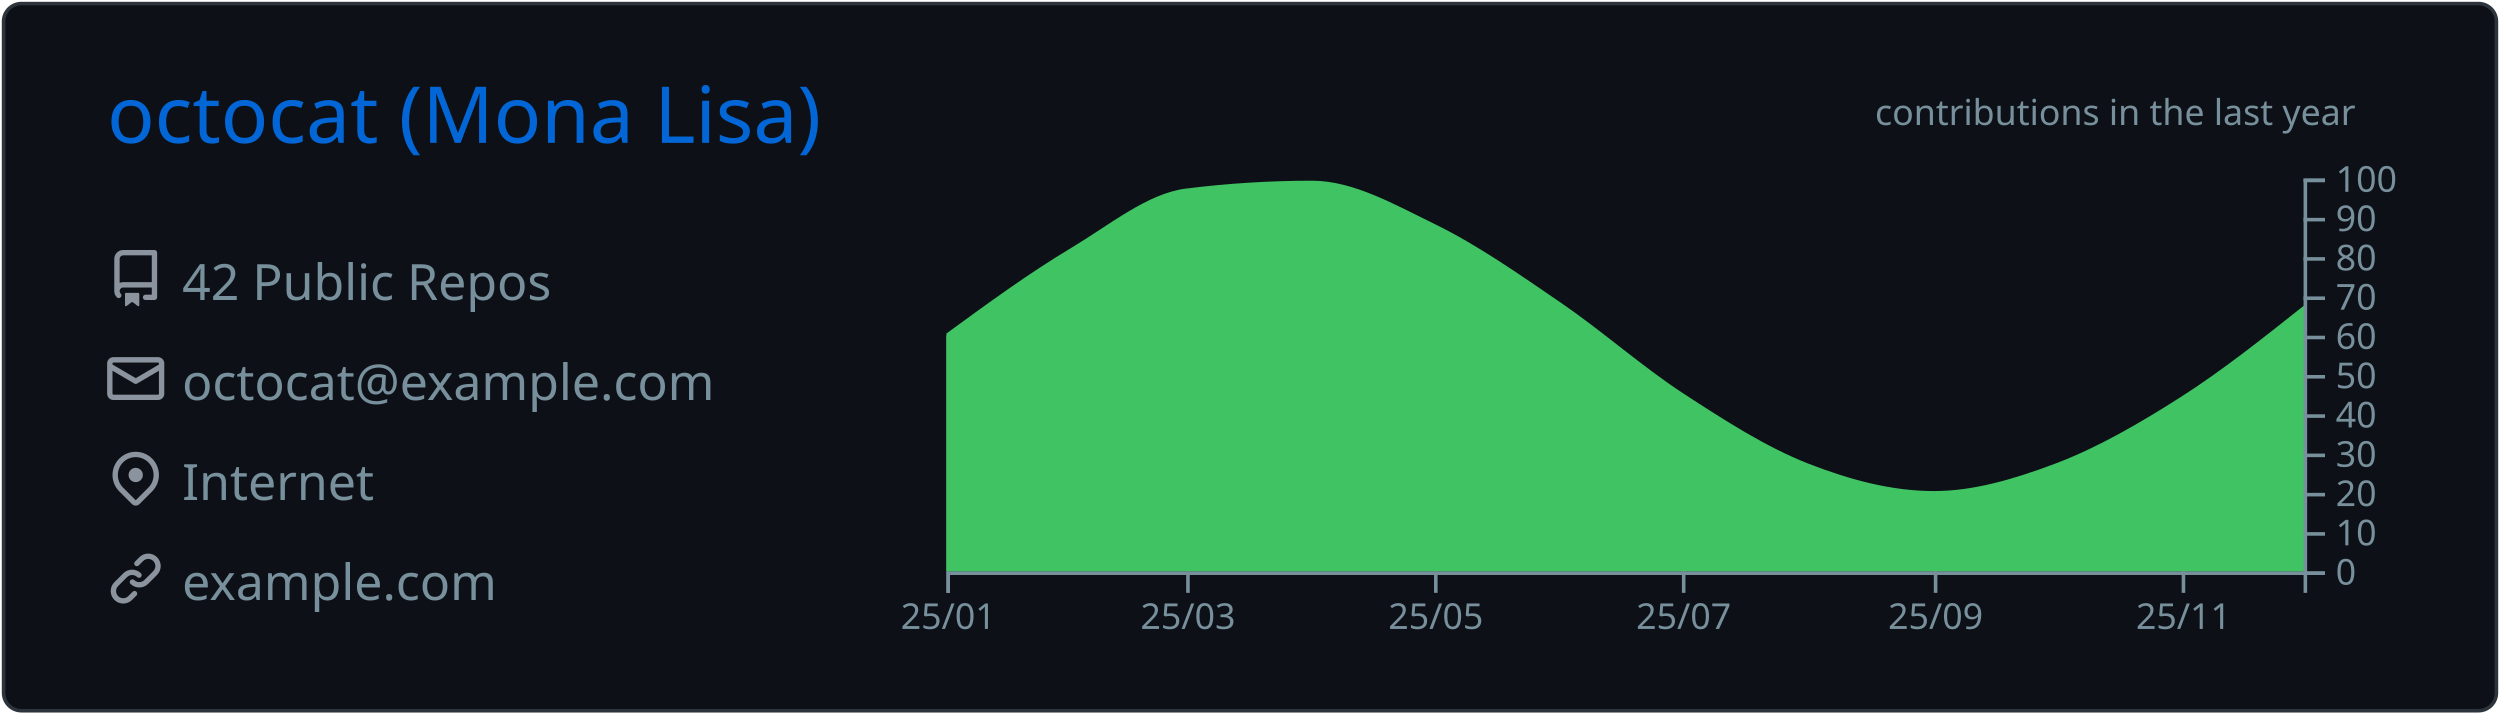
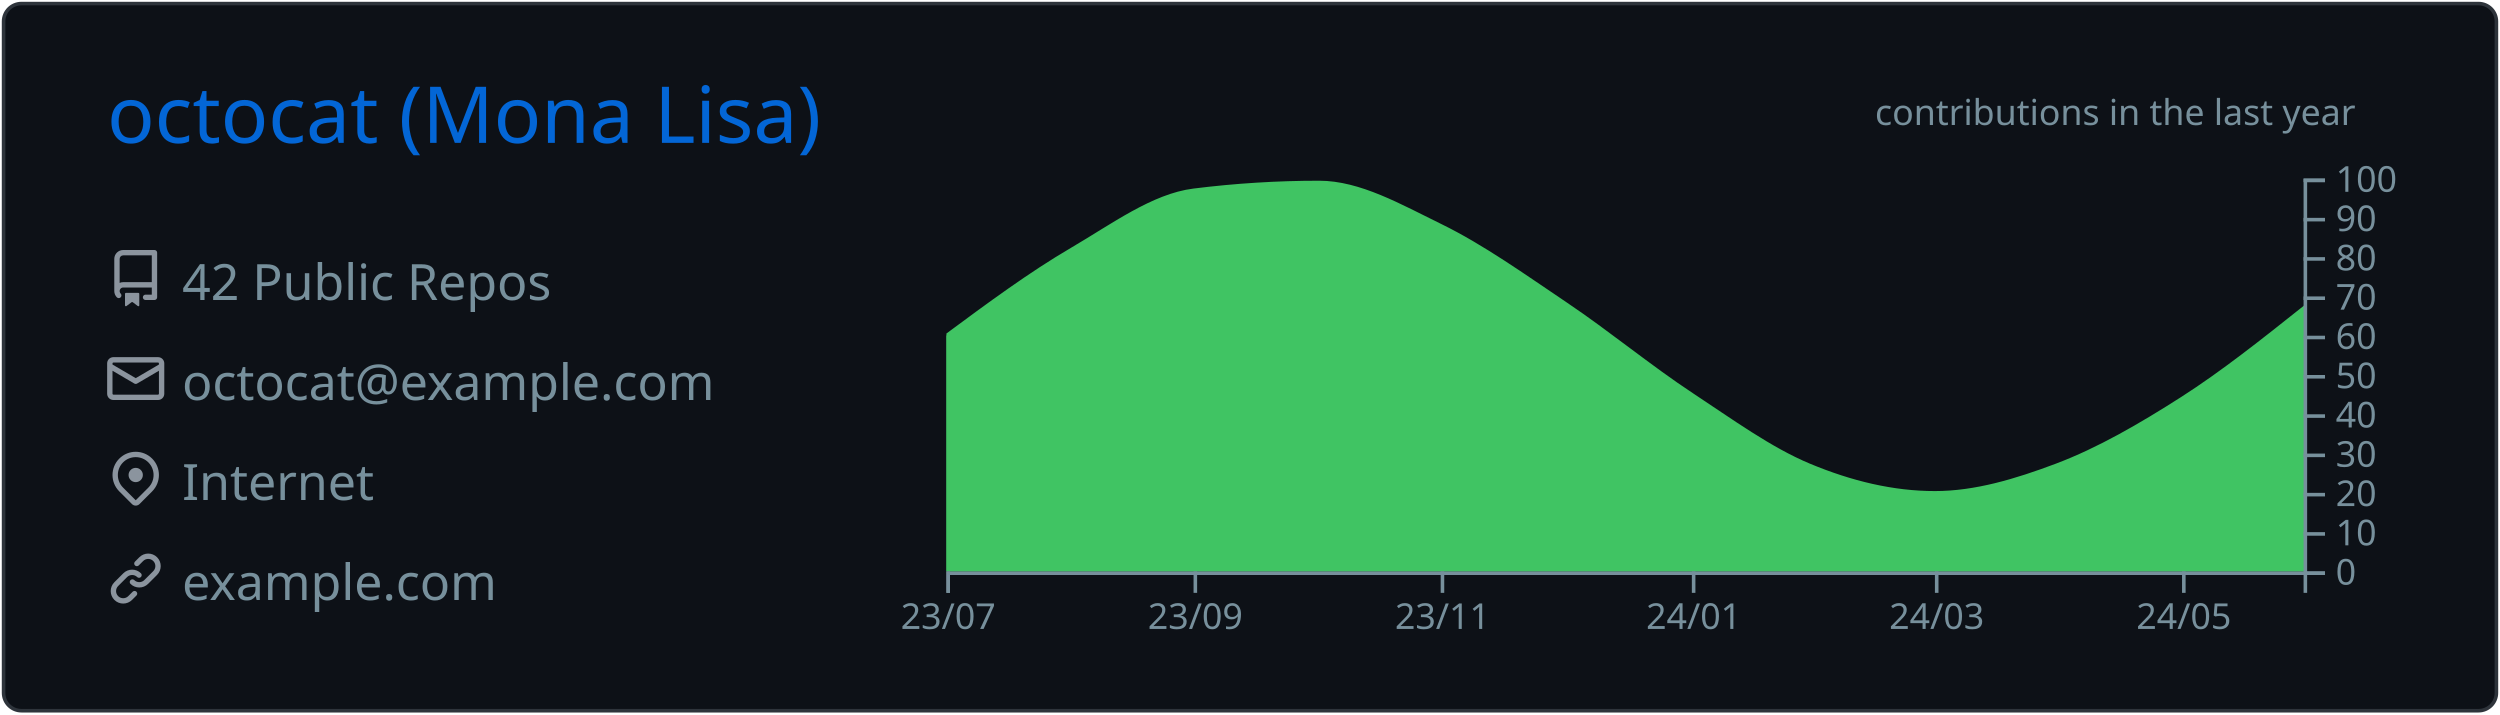
<svg xmlns="http://www.w3.org/2000/svg" width="700" height="200" viewBox="0 0 700 200">
  <style>
@keyframes gpsc-fade{from{opacity:0}to{opacity:1}}
@keyframes gpsc-rise{from{opacity:0;transform:translateY(16px)}to{opacity:1;transform:translateY(0)}}
@keyframes gpsc-grow{from{transform:scaleY(0)}to{transform:scaleY(1)}}
@keyframes gpsc-pop{from{opacity:0;transform:scale(.55)}to{opacity:1;transform:scale(1)}}
@keyframes gpsc-wipe{from{transform:translateX(calc(-1 * var(--gpsc-w,420px)))}to{transform:translateX(0)}}
@keyframes gpsc-tint{from{filter:sepia(.7) saturate(4) hue-rotate(-70deg)}to{filter:sepia(0) saturate(1) hue-rotate(0)}}
@keyframes gpsc-rgb{0%{filter:hue-rotate(0deg) saturate(1)}50%{filter:hue-rotate(180deg) saturate(1.7)}100%{filter:hue-rotate(360deg) saturate(1)}}.gpsc-item,.gpsc-chart,.arc,rect.bar{animation:gpsc-fade 1.56s ease both calc(var(--gpsc-i,0) * 0.208s)}@media (prefers-reduced-motion:reduce){.gpsc-root,.gpsc-root *,.gpsc-item,.gpsc-chart,rect.bar,.arc,.gpsc-reveal{animation:none!important}}</style>
  <style>* {
          font-family: 'Segoe UI', Ubuntu, "Helvetica Neue", Sans-Serif
        }</style>
  <g class="gpsc-root">
    <rect x="1" y="1" rx="5" ry="5" height="99%" width="99.714%" stroke="#2e343b" stroke-width="1" fill="#0d1117" stroke-opacity="1" />
    <text x="30" y="40" class="gpsc-item" style="--gpsc-i: 0; font-size: 22px; fill: #0366d6;">octocat (Mona Lisa)</text>
    <g transform="translate(0,40)">
      <g transform="translate(30,30)">
        <g class="gpsc-item" style="--gpsc-i: 0;">
          <g transform="translate(0,0)" width="14" height="14" fill="#8b949e">
            <path fill-rule="evenodd" d="M2 2.5A2.5 2.5 0 014.5 0h8.75a.75.75 0 01.75.75v12.5a.75.75 0 01-.75.75h-2.5a.75.75 0 110-1.5h1.75v-2h-8a1 1 0 00-.714 1.7.75.75 0 01-1.072 1.05A2.495 2.495 0 012 11.5v-9zm10.5-1V9h-8c-.356 0-.694.074-1 .208V2.5a1 1 0 011-1h8zM5 12.25v3.25a.25.25 0 00.4.2l1.45-1.087a.25.25 0 01.3 0L8.6 15.7a.25.25 0 00.4-.2v-3.25a.25.25 0 00-.25-.25h-3.5a.25.25 0 00-.25.25z" />
          </g>
        </g>
        <g class="gpsc-item" style="--gpsc-i: 1;">
          <g transform="translate(0,28)" width="14" height="14" fill="#8b949e">
            <path fill-rule="evenodd" d="M1.75 2A1.75 1.75 0 000 3.75v.736a.75.75 0 000 .027v7.737C0 13.216.784 14 1.75 14h12.5A1.75 1.75 0 0016 12.25v-8.5A1.75 1.75 0 0014.25 2H1.75zM14.5 4.07v-.32a.25.25 0 00-.25-.25H1.75a.25.25 0 00-.25.25v.32L8 7.88l6.5-3.81zm-13 1.74v6.441c0 .138.112.25.25.25h12.5a.25.25 0 00.25-.25V5.809L8.38 9.397a.75.75 0 01-.76 0L1.5 5.809z" />
          </g>
        </g>
        <g class="gpsc-item" style="--gpsc-i: 2;">
          <g transform="translate(0,56)" width="14" height="14" fill="#8b949e">
            <path fill-rule="evenodd" d="M11.536 3.464a5 5 0 010 7.072L8 14.07l-3.536-3.535a5 5 0 117.072-7.072v.001zm1.06 8.132a6.5 6.5 0 10-9.192 0l3.535 3.536a1.5 1.5 0 002.122 0l3.535-3.536zM8 9a2 2 0 100-4 2 2 0 000 4z" />
          </g>
        </g>
        <g class="gpsc-item" style="--gpsc-i: 3;">
          <g transform="translate(0,84)" width="14" height="14" fill="#8b949e">
            <path fill-rule="evenodd" d="M7.775 3.275a.75.75 0 001.06 1.06l1.25-1.25a2 2 0 112.83 2.83l-2.5 2.5a2 2 0 01-2.83 0 .75.75 0 00-1.06 1.06 3.5 3.5 0 004.95 0l2.5-2.5a3.5 3.5 0 00-4.95-4.95l-1.25 1.25zm-4.69 9.64a2 2 0 010-2.83l2.5-2.5a2 2 0 012.83 0 .75.75 0 001.06-1.06 3.5 3.5 0 00-4.95 0l-2.5 2.5a3.5 3.5 0 004.95 4.95l1.25-1.25a.75.75 0 00-1.06-1.06l-1.25 1.25a2 2 0 01-2.83 0z" />
          </g>
        </g>
        <text x="21" y="14" class="gpsc-item" style="--gpsc-i: 0; fill: #77909c; font-size: 14px;">42 Public Repos</text>
        <text x="21" y="42" class="gpsc-item" style="--gpsc-i: 1; fill: #77909c; font-size: 14px;">octocat@example.com</text>
        <text x="21" y="70" class="gpsc-item" style="--gpsc-i: 2; fill: #77909c; font-size: 14px;">Internet</text>
        <text x="21" y="98" class="gpsc-item" style="--gpsc-i: 3; fill: #77909c; font-size: 14px;">example.com</text>
      </g>
      <g color="#40c463" transform="translate(295,10)">
        <clipPath id="gpsc-reveal-clip">
          <rect class="gpsc-reveal" x="-30" y="0" width="410" height="110" style="--gpsc-w: 410px; --gpsc-i: 4;" />
        </clipPath>
        <g clip-path="url(#gpsc-reveal-clip)" class="gpsc-chart" style="--gpsc-i: 4;">
-           <path transform="translate(-30,0)" stroke="#40c463" fill="#40c463" opacity="1" d="M0,44C11.756,35.414,23.513,26.828,35.269,19.8C45.888,13.452,56.507,4.625,67.126,3.3C78.882,1.833,90.639,1.1,102.395,1.1C113.772,1.1,125.15,7.66,136.527,13.2C148.283,18.925,160.04,27.165,171.796,35.2C183.174,42.976,194.551,53.073,205.928,60.5C217.685,68.175,229.441,75.717,241.198,80.3C252.954,84.883,264.711,88,276.467,88C287.844,88,299.222,84.571,310.599,80.3C322.355,75.887,334.112,69.094,345.868,61.6C357.246,54.348,368.623,45.324,380,36.3L380,110C368.623,110,357.246,110,345.868,110C334.112,110,322.355,110,310.599,110C299.222,110,287.844,110,276.467,110C264.711,110,252.954,110,241.198,110C229.441,110,217.685,110,205.928,110C194.551,110,183.174,110,171.796,110C160.04,110,148.283,110,136.527,110C125.15,110,113.772,110,102.395,110C90.639,110,78.882,110,67.126,110C56.507,110,45.888,110,35.269,110C23.513,110,11.756,110,0,110Z" />
+           <path transform="translate(-30,0)" stroke="#40c463" fill="#40c463" opacity="1" d="M0,44C11.721,35.328,23.443,26.655,35.164,19.8C46.507,13.166,57.851,4.719,69.194,3.3C80.915,1.833,92.637,1.1,104.358,1.1C115.701,1.1,127.045,7.66,138.388,13.2C150.109,18.925,161.831,27.317,173.552,35.2C185.274,43.083,196.995,52.779,208.716,60.5C219.682,67.723,230.647,75.729,241.612,80.3C253.333,85.186,265.055,88,276.776,88C288.119,88,299.463,84.571,310.806,80.3C322.527,75.887,334.249,69.094,345.97,61.6C357.313,54.348,368.657,45.324,380,36.3L380,110C368.657,110,357.313,110,345.97,110C334.249,110,322.527,110,310.806,110C299.463,110,288.119,110,276.776,110C265.055,110,253.333,110,241.612,110C230.647,110,219.682,110,208.716,110C196.995,110,185.274,110,173.552,110C161.831,110,150.109,110,138.388,110C127.045,110,115.701,110,104.358,110C92.637,110,80.915,110,69.194,110C57.851,110,46.507,110,35.164,110C23.443,110,11.721,110,0,110Z" />
        </g>
        <g color="#77909c" transform="translate(-30,110)" fill="none" font-size="10" font-family="sans-serif" text-anchor="middle">
          <path class="domain" stroke="currentColor" d="M0.5,6V0.5H380.5V6" />
          <g class="tick" opacity="1" transform="translate(0.5,0)">
            <line stroke="currentColor" y2="6" />
-             <text fill="currentColor" y="9" dy="0.71em">25/01</text>
+             <text fill="currentColor" y="9" dy="0.71em">23/07</text>
          </g>
-           <g class="tick" opacity="1" transform="translate(67.62575,0)">
+           <g class="tick" opacity="1" transform="translate(69.69403,0)">
            <line stroke="currentColor" y2="6" />
-             <text fill="currentColor" y="9" dy="0.71em">25/03</text>
+             <text fill="currentColor" y="9" dy="0.71em">23/09</text>
          </g>
-           <g class="tick" opacity="1" transform="translate(137.0269,0)">
+           <g class="tick" opacity="1" transform="translate(138.8881,0)">
            <line stroke="currentColor" y2="6" />
-             <text fill="currentColor" y="9" dy="0.71em">25/05</text>
+             <text fill="currentColor" y="9" dy="0.71em">23/11</text>
          </g>
-           <g class="tick" opacity="1" transform="translate(206.4281,0)">
+           <g class="tick" opacity="1" transform="translate(209.2164,0)">
            <line stroke="currentColor" y2="6" />
-             <text fill="currentColor" y="9" dy="0.71em">25/07</text>
+             <text fill="currentColor" y="9" dy="0.71em">24/01</text>
          </g>
-           <g class="tick" opacity="1" transform="translate(276.9671,0)">
+           <g class="tick" opacity="1" transform="translate(277.2761,0)">
            <line stroke="currentColor" y2="6" />
-             <text fill="currentColor" y="9" dy="0.71em">25/09</text>
+             <text fill="currentColor" y="9" dy="0.71em">24/03</text>
          </g>
-           <g class="tick" opacity="1" transform="translate(346.3683,0)">
+           <g class="tick" opacity="1" transform="translate(346.4701,0)">
            <line stroke="currentColor" y2="6" />
-             <text fill="currentColor" y="9" dy="0.71em">25/11</text>
+             <text fill="currentColor" y="9" dy="0.71em">24/05</text>
          </g>
        </g>
        <g color="#77909c" transform="translate(350,0)" fill="none" font-size="10" font-family="sans-serif" text-anchor="start">
          <path class="domain" stroke="currentColor" d="M6,110.5H0.5V0.5H6" />
          <g class="tick" opacity="1" transform="translate(0,110.5)">
            <line stroke="currentColor" x2="6" />
            <text fill="currentColor" x="9" dy="0.32em">0</text>
          </g>
          <g class="tick" opacity="1" transform="translate(0,99.5)">
            <line stroke="currentColor" x2="6" />
            <text fill="currentColor" x="9" dy="0.32em">10</text>
          </g>
          <g class="tick" opacity="1" transform="translate(0,88.5)">
            <line stroke="currentColor" x2="6" />
            <text fill="currentColor" x="9" dy="0.32em">20</text>
          </g>
          <g class="tick" opacity="1" transform="translate(0,77.5)">
            <line stroke="currentColor" x2="6" />
            <text fill="currentColor" x="9" dy="0.32em">30</text>
          </g>
          <g class="tick" opacity="1" transform="translate(0,66.5)">
            <line stroke="currentColor" x2="6" />
            <text fill="currentColor" x="9" dy="0.32em">40</text>
          </g>
          <g class="tick" opacity="1" transform="translate(0,55.5)">
            <line stroke="currentColor" x2="6" />
            <text fill="currentColor" x="9" dy="0.32em">50</text>
          </g>
          <g class="tick" opacity="1" transform="translate(0,44.5)">
            <line stroke="currentColor" x2="6" />
            <text fill="currentColor" x="9" dy="0.32em">60</text>
          </g>
          <g class="tick" opacity="1" transform="translate(0,33.5)">
            <line stroke="currentColor" x2="6" />
            <text fill="currentColor" x="9" dy="0.32em">70</text>
          </g>
          <g class="tick" opacity="1" transform="translate(0,22.5)">
            <line stroke="currentColor" x2="6" />
            <text fill="currentColor" x="9" dy="0.32em">80</text>
          </g>
          <g class="tick" opacity="1" transform="translate(0,11.5)">
            <line stroke="currentColor" x2="6" />
            <text fill="currentColor" x="9" dy="0.32em">90</text>
          </g>
          <g class="tick" opacity="1" transform="translate(0,0.5)">
            <line stroke="currentColor" x2="6" />
            <text fill="currentColor" x="9" dy="0.32em">100</text>
          </g>
        </g>
        <g>
          <text y="-15" x="230" style="fill: #77909c; font-size: 10px;">contributions in the last year</text>
        </g>
      </g>
    </g>
  </g>
</svg>
